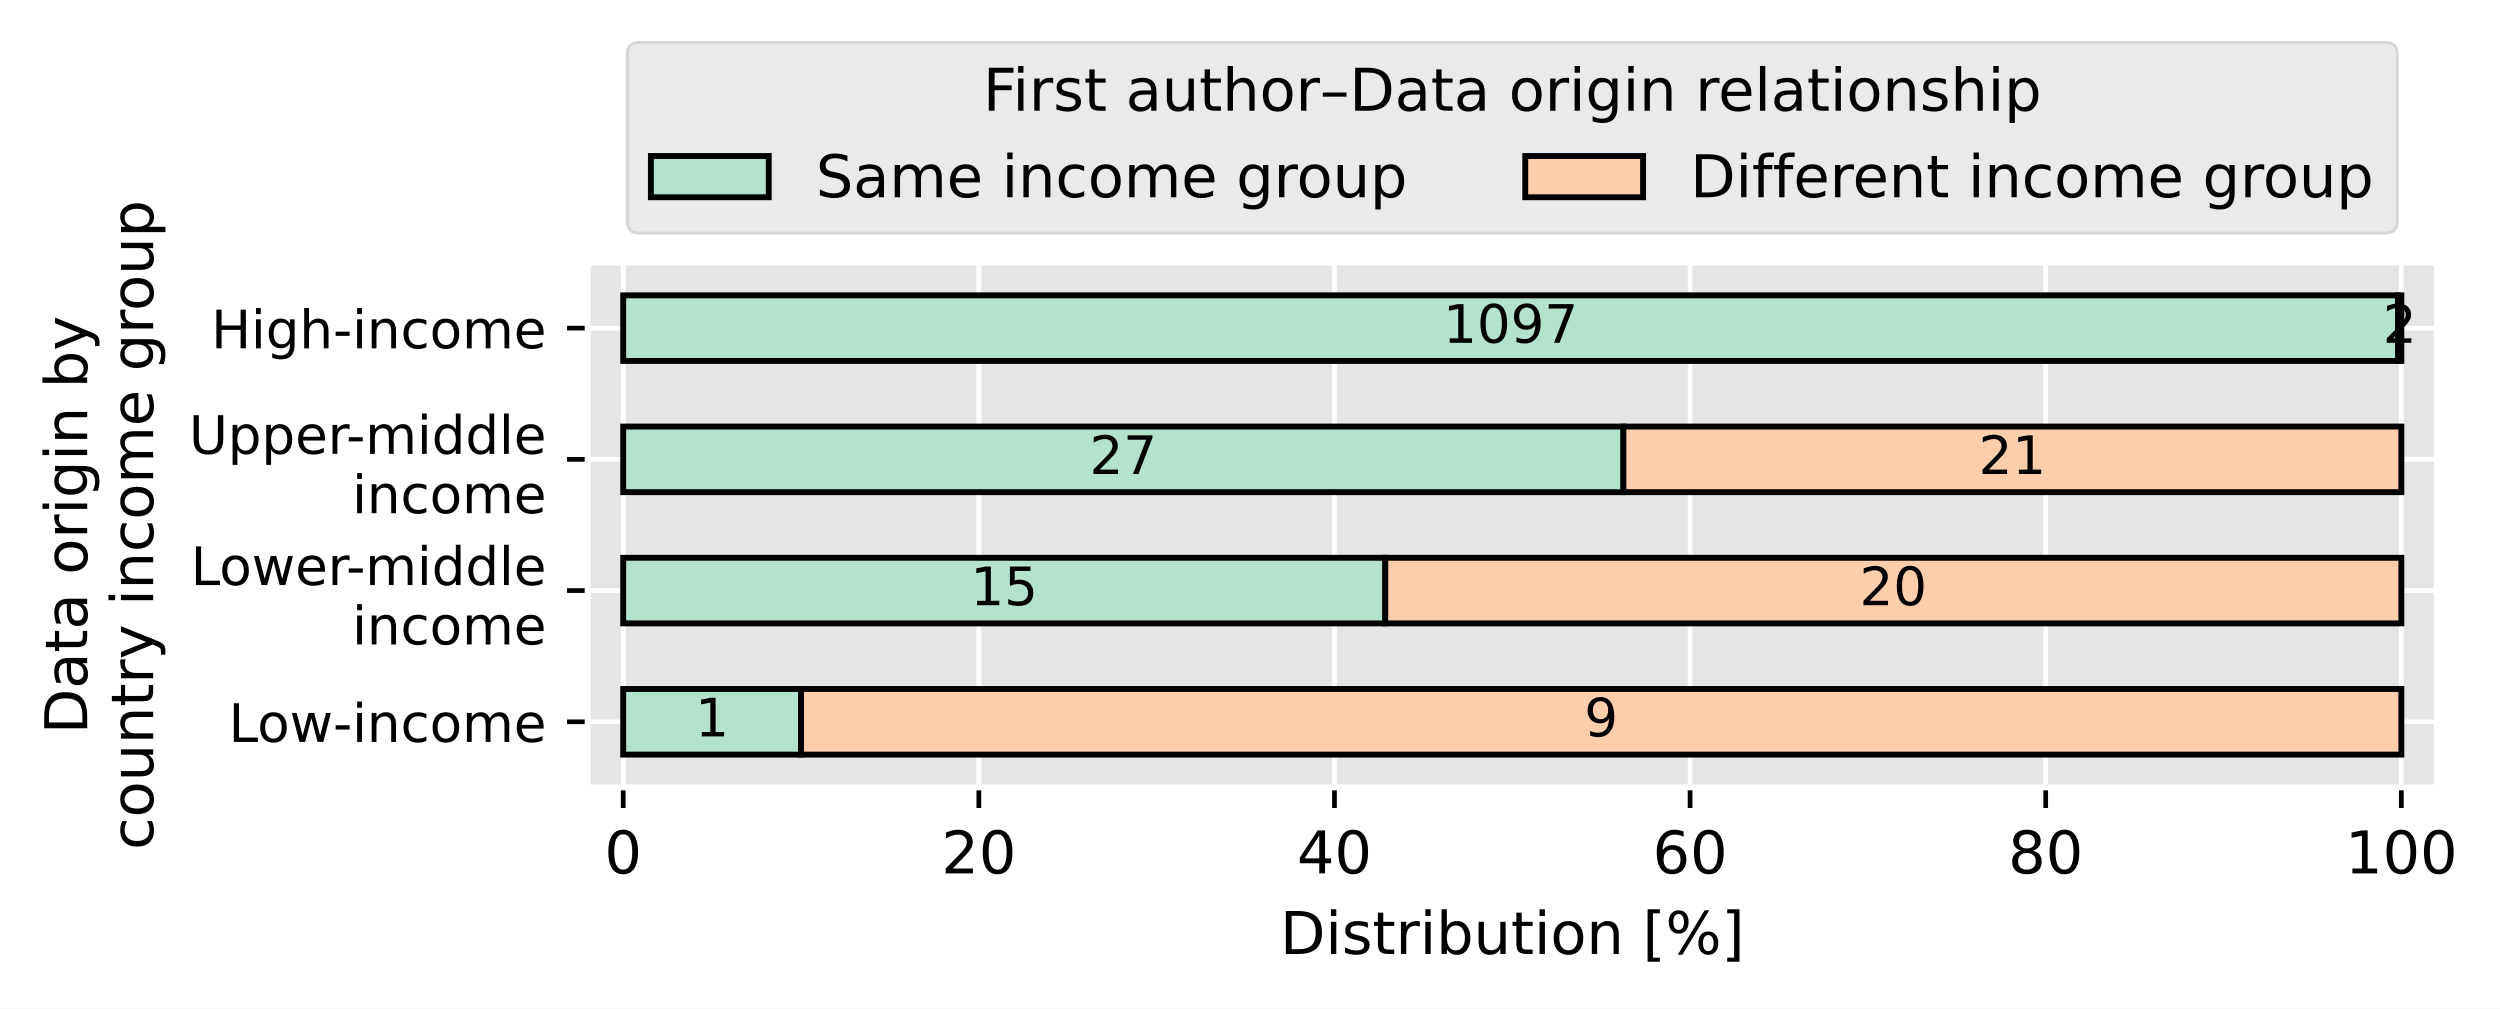
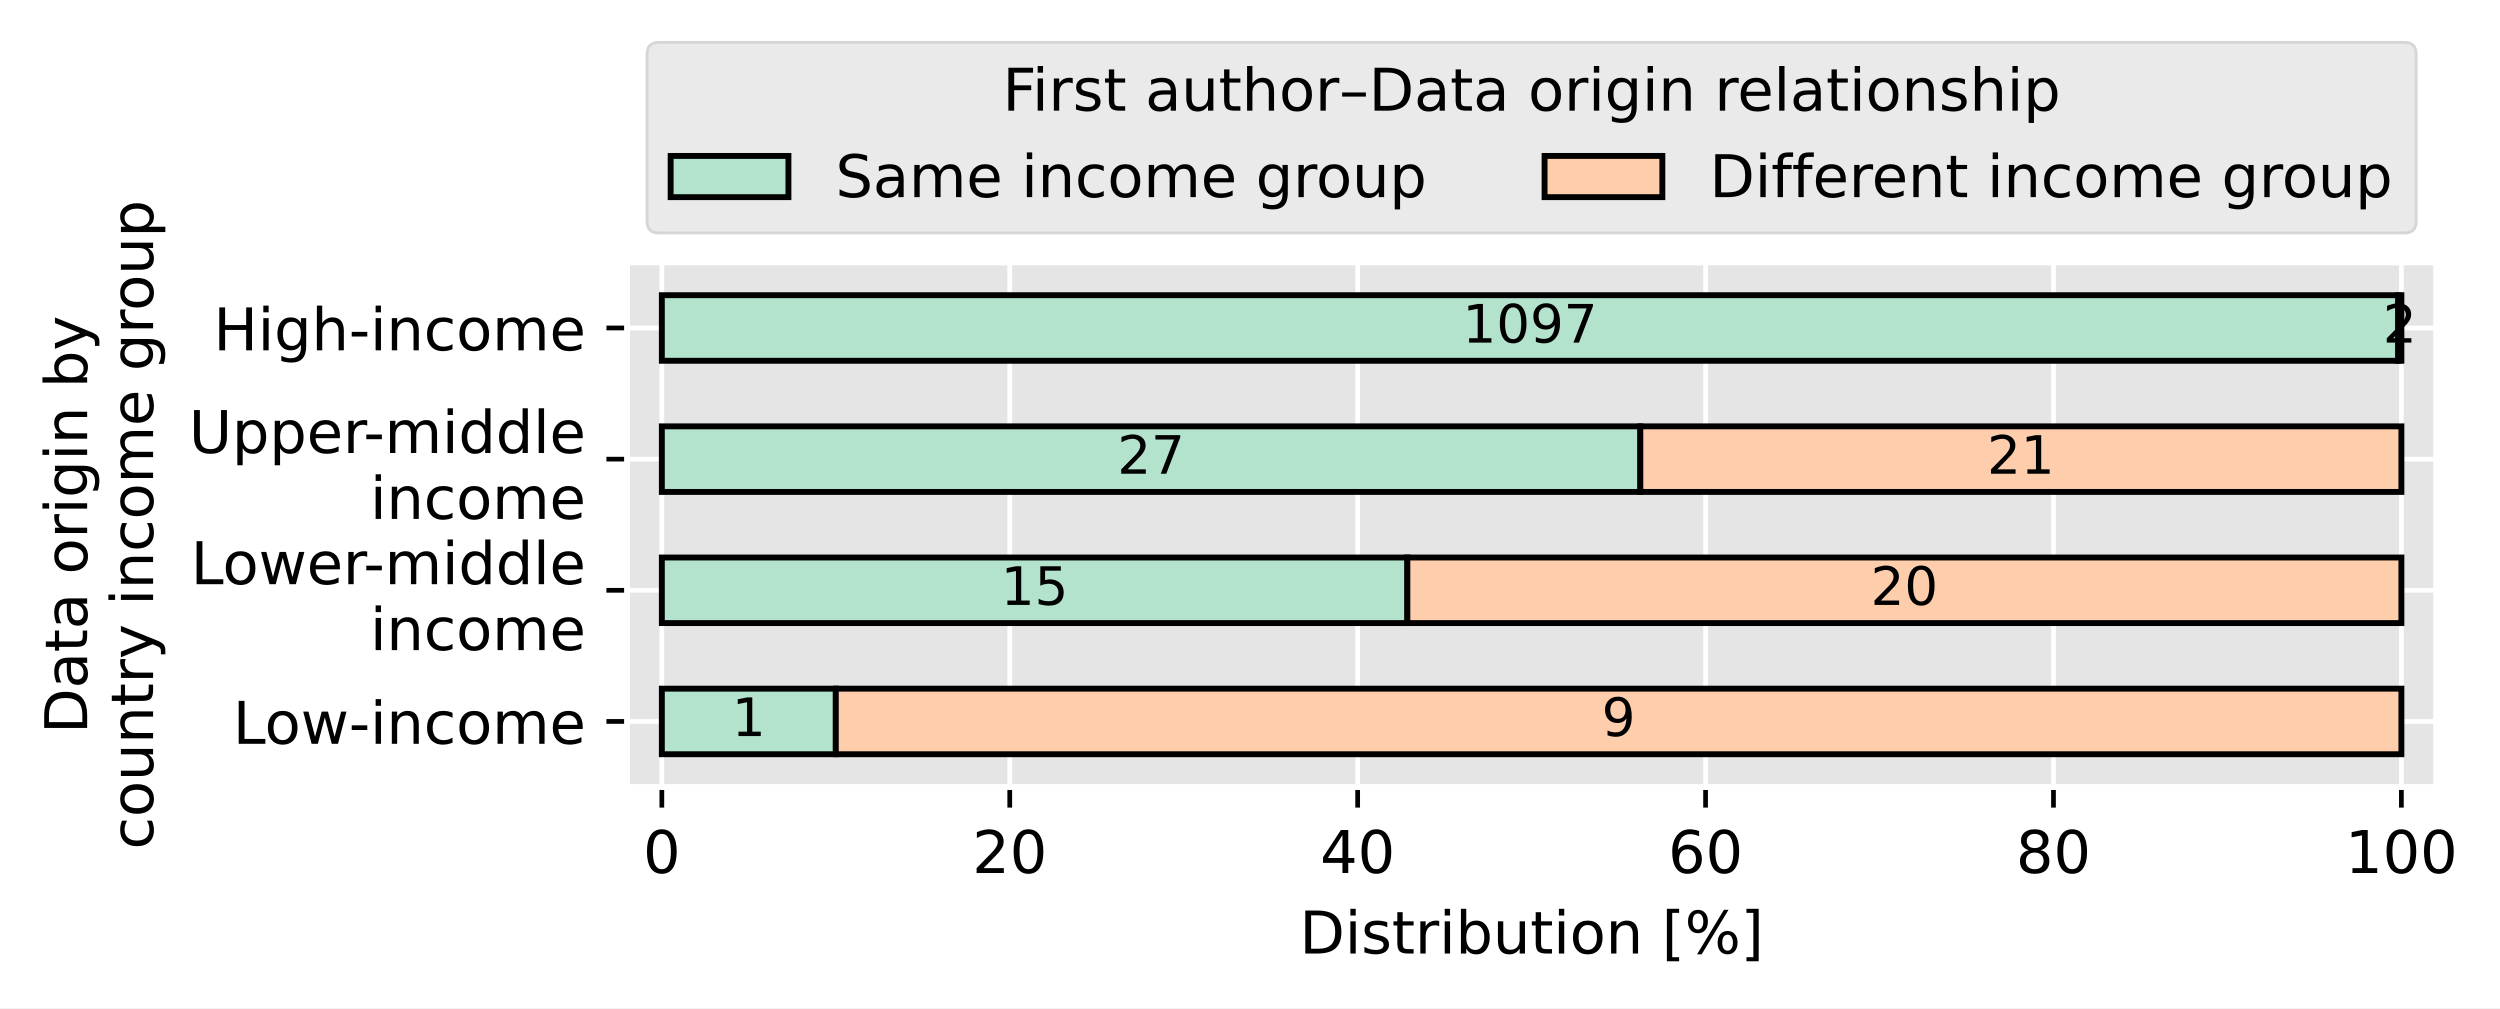
- <svg xmlns="http://www.w3.org/2000/svg" xmlns:xlink="http://www.w3.org/1999/xlink" width="424.291pt" height="171.192pt" viewBox="0 0 424.291 171.192" version="1.1">
+ <svg xmlns="http://www.w3.org/2000/svg" xmlns:xlink="http://www.w3.org/1999/xlink" width="424.499pt" height="171.192pt" viewBox="0 0 424.499 171.192" version="1.1">
  <defs>
    <style type="text/css">*{stroke-linejoin: round; stroke-linecap: butt}</style>
  </defs>
  <g id="figure_1">
    <g id="patch_1">
-       <path d="M 0 171.192  L 424.291 171.192  L 424.291 0  L 0 0  z " style="fill: #ffffff" />
+       <path d="M 0 171.192  L 424.499 171.192  L 424.499 0  L 0 0  z " style="fill: #ffffff" />
    </g>
    <g id="axes_1">
      <g id="patch_2">
-         <path d="M 99.733 133.636  L 413.583 133.636  L 413.583 44.556  L 99.733 44.556  z " style="fill: #e5e5e5" />
+         <path d="M 106.473 133.636  L 413.662 133.636  L 413.662 44.556  L 106.473 44.556  z " style="fill: #e5e5e5" />
      </g>
      <g id="matplotlib.axis_1">
        <g id="xtick_1">
          <g id="line2d_1">
-             <path d="M 105.769 133.636  L 105.769 44.556  " clip-path="url(#p88c78fd3e3)" style="fill: none; stroke: #ffffff; stroke-width: 0.8; stroke-linecap: square" />
+             <path d="M 112.38 133.636  L 112.38 44.556  " clip-path="url(#p35f49227a1)" style="fill: none; stroke: #ffffff; stroke-width: 0.8; stroke-linecap: square" />
          </g>
          <g id="line2d_2">
            <defs>
-               <path id="m3abc0bc67a" d="M 0 0  L 0 3.5  " style="stroke: #000000; stroke-width: 0.8" />
+               <path id="m8d50fff204" d="M 0 0  L 0 3.5  " style="stroke: #000000; stroke-width: 0.8" />
            </defs>
            <g>
-               <use xlink:href="#m3abc0bc67a" x="105.769" y="133.636" style="stroke: #000000; stroke-width: 0.8" />
+               <use xlink:href="#m8d50fff204" x="112.38" y="133.636" style="stroke: #000000; stroke-width: 0.8" />
            </g>
          </g>
          <g id="text_1">
-             <text style="font: 10px 'DejaVu Sans', 'Bitstream Vera Sans', 'Computer Modern Sans Serif', 'Lucida Grande', 'Verdana', 'Geneva', 'Lucid', 'Arial', 'Helvetica', 'Avant Garde', sans-serif; text-anchor: middle" x="105.769" y="148.235" transform="rotate(-0 105.7687 148.2347)">0</text>
+             <text style="font: 10px 'DejaVu Sans', 'Bitstream Vera Sans', 'Computer Modern Sans Serif', 'Lucida Grande', 'Verdana', 'Geneva', 'Lucid', 'Arial', 'Helvetica', 'Avant Garde', sans-serif; text-anchor: middle" x="112.38" y="148.235" transform="rotate(-0 112.3803 148.2347)">0</text>
          </g>
        </g>
        <g id="xtick_2">
          <g id="line2d_3">
-             <path d="M 166.124 133.636  L 166.124 44.556  " clip-path="url(#p88c78fd3e3)" style="fill: none; stroke: #ffffff; stroke-width: 0.8; stroke-linecap: square" />
+             <path d="M 171.455 133.636  L 171.455 44.556  " clip-path="url(#p35f49227a1)" style="fill: none; stroke: #ffffff; stroke-width: 0.8; stroke-linecap: square" />
          </g>
          <g id="line2d_4">
            <g>
-               <use xlink:href="#m3abc0bc67a" x="166.124" y="133.636" style="stroke: #000000; stroke-width: 0.8" />
+               <use xlink:href="#m8d50fff204" x="171.455" y="133.636" style="stroke: #000000; stroke-width: 0.8" />
            </g>
          </g>
          <g id="text_2">
-             <text style="font: 10px 'DejaVu Sans', 'Bitstream Vera Sans', 'Computer Modern Sans Serif', 'Lucida Grande', 'Verdana', 'Geneva', 'Lucid', 'Arial', 'Helvetica', 'Avant Garde', sans-serif; text-anchor: middle" x="166.124" y="148.235" transform="rotate(-0 166.1244 148.2347)">20</text>
+             <text style="font: 10px 'DejaVu Sans', 'Bitstream Vera Sans', 'Computer Modern Sans Serif', 'Lucida Grande', 'Verdana', 'Geneva', 'Lucid', 'Arial', 'Helvetica', 'Avant Garde', sans-serif; text-anchor: middle" x="171.455" y="148.235" transform="rotate(-0 171.4552 148.2347)">20</text>
          </g>
        </g>
        <g id="xtick_3">
          <g id="line2d_5">
-             <path d="M 226.48 133.636  L 226.48 44.556  " clip-path="url(#p88c78fd3e3)" style="fill: none; stroke: #ffffff; stroke-width: 0.8; stroke-linecap: square" />
+             <path d="M 230.53 133.636  L 230.53 44.556  " clip-path="url(#p35f49227a1)" style="fill: none; stroke: #ffffff; stroke-width: 0.8; stroke-linecap: square" />
          </g>
          <g id="line2d_6">
            <g>
-               <use xlink:href="#m3abc0bc67a" x="226.48" y="133.636" style="stroke: #000000; stroke-width: 0.8" />
+               <use xlink:href="#m8d50fff204" x="230.53" y="133.636" style="stroke: #000000; stroke-width: 0.8" />
            </g>
          </g>
          <g id="text_3">
-             <text style="font: 10px 'DejaVu Sans', 'Bitstream Vera Sans', 'Computer Modern Sans Serif', 'Lucida Grande', 'Verdana', 'Geneva', 'Lucid', 'Arial', 'Helvetica', 'Avant Garde', sans-serif; text-anchor: middle" x="226.48" y="148.235" transform="rotate(-0 226.48 148.2347)">40</text>
+             <text style="font: 10px 'DejaVu Sans', 'Bitstream Vera Sans', 'Computer Modern Sans Serif', 'Lucida Grande', 'Verdana', 'Geneva', 'Lucid', 'Arial', 'Helvetica', 'Avant Garde', sans-serif; text-anchor: middle" x="230.53" y="148.235" transform="rotate(-0 230.5301 148.2347)">40</text>
          </g>
        </g>
        <g id="xtick_4">
          <g id="line2d_7">
-             <path d="M 286.836 133.636  L 286.836 44.556  " clip-path="url(#p88c78fd3e3)" style="fill: none; stroke: #ffffff; stroke-width: 0.8; stroke-linecap: square" />
+             <path d="M 289.605 133.636  L 289.605 44.556  " clip-path="url(#p35f49227a1)" style="fill: none; stroke: #ffffff; stroke-width: 0.8; stroke-linecap: square" />
          </g>
          <g id="line2d_8">
            <g>
-               <use xlink:href="#m3abc0bc67a" x="286.836" y="133.636" style="stroke: #000000; stroke-width: 0.8" />
+               <use xlink:href="#m8d50fff204" x="289.605" y="133.636" style="stroke: #000000; stroke-width: 0.8" />
            </g>
          </g>
          <g id="text_4">
-             <text style="font: 10px 'DejaVu Sans', 'Bitstream Vera Sans', 'Computer Modern Sans Serif', 'Lucida Grande', 'Verdana', 'Geneva', 'Lucid', 'Arial', 'Helvetica', 'Avant Garde', sans-serif; text-anchor: middle" x="286.836" y="148.235" transform="rotate(-0 286.8357 148.2347)">60</text>
+             <text style="font: 10px 'DejaVu Sans', 'Bitstream Vera Sans', 'Computer Modern Sans Serif', 'Lucida Grande', 'Verdana', 'Geneva', 'Lucid', 'Arial', 'Helvetica', 'Avant Garde', sans-serif; text-anchor: middle" x="289.605" y="148.235" transform="rotate(-0 289.605 148.2347)">60</text>
          </g>
        </g>
        <g id="xtick_5">
          <g id="line2d_9">
-             <path d="M 347.191 133.636  L 347.191 44.556  " clip-path="url(#p88c78fd3e3)" style="fill: none; stroke: #ffffff; stroke-width: 0.8; stroke-linecap: square" />
+             <path d="M 348.68 133.636  L 348.68 44.556  " clip-path="url(#p35f49227a1)" style="fill: none; stroke: #ffffff; stroke-width: 0.8; stroke-linecap: square" />
          </g>
          <g id="line2d_10">
            <g>
-               <use xlink:href="#m3abc0bc67a" x="347.191" y="133.636" style="stroke: #000000; stroke-width: 0.8" />
+               <use xlink:href="#m8d50fff204" x="348.68" y="133.636" style="stroke: #000000; stroke-width: 0.8" />
            </g>
          </g>
          <g id="text_5">
-             <text style="font: 10px 'DejaVu Sans', 'Bitstream Vera Sans', 'Computer Modern Sans Serif', 'Lucida Grande', 'Verdana', 'Geneva', 'Lucid', 'Arial', 'Helvetica', 'Avant Garde', sans-serif; text-anchor: middle" x="347.191" y="148.235" transform="rotate(-0 347.1914 148.2347)">80</text>
+             <text style="font: 10px 'DejaVu Sans', 'Bitstream Vera Sans', 'Computer Modern Sans Serif', 'Lucida Grande', 'Verdana', 'Geneva', 'Lucid', 'Arial', 'Helvetica', 'Avant Garde', sans-serif; text-anchor: middle" x="348.68" y="148.235" transform="rotate(-0 348.6799 148.2347)">80</text>
          </g>
        </g>
        <g id="xtick_6">
          <g id="line2d_11">
-             <path d="M 407.547 133.636  L 407.547 44.556  " clip-path="url(#p88c78fd3e3)" style="fill: none; stroke: #ffffff; stroke-width: 0.8; stroke-linecap: square" />
+             <path d="M 407.755 133.636  L 407.755 44.556  " clip-path="url(#p35f49227a1)" style="fill: none; stroke: #ffffff; stroke-width: 0.8; stroke-linecap: square" />
          </g>
          <g id="line2d_12">
            <g>
-               <use xlink:href="#m3abc0bc67a" x="407.547" y="133.636" style="stroke: #000000; stroke-width: 0.8" />
+               <use xlink:href="#m8d50fff204" x="407.755" y="133.636" style="stroke: #000000; stroke-width: 0.8" />
            </g>
          </g>
          <g id="text_6">
-             <text style="font: 10px 'DejaVu Sans', 'Bitstream Vera Sans', 'Computer Modern Sans Serif', 'Lucida Grande', 'Verdana', 'Geneva', 'Lucid', 'Arial', 'Helvetica', 'Avant Garde', sans-serif; text-anchor: middle" x="407.547" y="148.235" transform="rotate(-0 407.547 148.2347)">100</text>
+             <text style="font: 10px 'DejaVu Sans', 'Bitstream Vera Sans', 'Computer Modern Sans Serif', 'Lucida Grande', 'Verdana', 'Geneva', 'Lucid', 'Arial', 'Helvetica', 'Avant Garde', sans-serif; text-anchor: middle" x="407.755" y="148.235" transform="rotate(-0 407.7548 148.2347)">100</text>
          </g>
        </g>
        <g id="text_7">
-           <text style="font: 10px 'DejaVu Sans', 'Bitstream Vera Sans', 'Computer Modern Sans Serif', 'Lucida Grande', 'Verdana', 'Geneva', 'Lucid', 'Arial', 'Helvetica', 'Avant Garde', sans-serif; text-anchor: middle" x="256.658" y="161.913" transform="rotate(-0 256.6579 161.9128)">Distribution [%]</text>
+           <text style="font: 10px 'DejaVu Sans', 'Bitstream Vera Sans', 'Computer Modern Sans Serif', 'Lucida Grande', 'Verdana', 'Geneva', 'Lucid', 'Arial', 'Helvetica', 'Avant Garde', sans-serif; text-anchor: middle" x="260.068" y="161.913" transform="rotate(-0 260.0675 161.9128)">Distribution [%]</text>
        </g>
      </g>
      <g id="matplotlib.axis_2">
        <g id="ytick_1">
          <g id="line2d_13">
-             <path d="M 99.733 122.501  L 413.583 122.501  " clip-path="url(#p88c78fd3e3)" style="fill: none; stroke: #ffffff; stroke-width: 0.8; stroke-linecap: square" />
+             <path d="M 106.473 122.501  L 413.662 122.501  " clip-path="url(#p35f49227a1)" style="fill: none; stroke: #ffffff; stroke-width: 0.8; stroke-linecap: square" />
          </g>
          <g id="line2d_14">
            <defs>
-               <path id="m5721ffaaed" d="M 0 0  L -3.5 0  " style="stroke: #000000; stroke-width: 0.8" />
+               <path id="m5888d2b414" d="M 0 0  L -3.5 0  " style="stroke: #000000; stroke-width: 0.8" />
            </defs>
            <g>
-               <use xlink:href="#m5721ffaaed" x="99.733" y="122.501" style="stroke: #000000; stroke-width: 0.8" />
+               <use xlink:href="#m5888d2b414" x="106.473" y="122.501" style="stroke: #000000; stroke-width: 0.8" />
            </g>
          </g>
          <g id="text_8">
-             <text style="font: 9px 'DejaVu Sans', 'Bitstream Vera Sans', 'Computer Modern Sans Serif', 'Lucida Grande', 'Verdana', 'Geneva', 'Lucid', 'Arial', 'Helvetica', 'Avant Garde', sans-serif; text-anchor: end" x="92.733" y="125.921" transform="rotate(-0 92.73313 125.9205)">Low-income</text>
+             <text style="font: 10px 'DejaVu Sans', 'Bitstream Vera Sans', 'Computer Modern Sans Serif', 'Lucida Grande', 'Verdana', 'Geneva', 'Lucid', 'Arial', 'Helvetica', 'Avant Garde', sans-serif; text-anchor: end" x="99.473" y="126.3" transform="rotate(-0 99.47281 126.3005)">Low-income</text>
          </g>
        </g>
        <g id="ytick_2">
          <g id="line2d_15">
-             <path d="M 99.733 100.231  L 413.583 100.231  " clip-path="url(#p88c78fd3e3)" style="fill: none; stroke: #ffffff; stroke-width: 0.8; stroke-linecap: square" />
+             <path d="M 106.473 100.231  L 413.662 100.231  " clip-path="url(#p35f49227a1)" style="fill: none; stroke: #ffffff; stroke-width: 0.8; stroke-linecap: square" />
          </g>
          <g id="line2d_16">
            <g>
-               <use xlink:href="#m5721ffaaed" x="99.733" y="100.231" style="stroke: #000000; stroke-width: 0.8" />
+               <use xlink:href="#m5888d2b414" x="106.473" y="100.231" style="stroke: #000000; stroke-width: 0.8" />
            </g>
          </g>
          <g id="text_9">
-             <text style="font: 9px 'DejaVu Sans', 'Bitstream Vera Sans', 'Computer Modern Sans Serif', 'Lucida Grande', 'Verdana', 'Geneva', 'Lucid', 'Arial', 'Helvetica', 'Avant Garde', sans-serif" transform="translate(32.36563 99.29539)">Lower-middle</text>
-             <text style="font: 9px 'DejaVu Sans', 'Bitstream Vera Sans', 'Computer Modern Sans Serif', 'Lucida Grande', 'Verdana', 'Geneva', 'Lucid', 'Arial', 'Helvetica', 'Avant Garde', sans-serif" transform="translate(59.76922 109.3734)">income</text>
+             <text style="font: 10px 'DejaVu Sans', 'Bitstream Vera Sans', 'Computer Modern Sans Serif', 'Lucida Grande', 'Verdana', 'Geneva', 'Lucid', 'Arial', 'Helvetica', 'Avant Garde', sans-serif" transform="translate(32.39781 99.19141)">Lower-middle</text>
+             <text style="font: 10px 'DejaVu Sans', 'Bitstream Vera Sans', 'Computer Modern Sans Serif', 'Lucida Grande', 'Verdana', 'Geneva', 'Lucid', 'Arial', 'Helvetica', 'Avant Garde', sans-serif" transform="translate(62.84625 110.3892)">income</text>
          </g>
        </g>
        <g id="ytick_3">
          <g id="line2d_17">
-             <path d="M 99.733 77.961  L 413.583 77.961  " clip-path="url(#p88c78fd3e3)" style="fill: none; stroke: #ffffff; stroke-width: 0.8; stroke-linecap: square" />
+             <path d="M 106.473 77.961  L 413.662 77.961  " clip-path="url(#p35f49227a1)" style="fill: none; stroke: #ffffff; stroke-width: 0.8; stroke-linecap: square" />
          </g>
          <g id="line2d_18">
            <g>
-               <use xlink:href="#m5721ffaaed" x="99.733" y="77.961" style="stroke: #000000; stroke-width: 0.8" />
+               <use xlink:href="#m5888d2b414" x="106.473" y="77.961" style="stroke: #000000; stroke-width: 0.8" />
            </g>
          </g>
          <g id="text_10">
-             <text style="font: 9px 'DejaVu Sans', 'Bitstream Vera Sans', 'Computer Modern Sans Serif', 'Lucida Grande', 'Verdana', 'Geneva', 'Lucid', 'Arial', 'Helvetica', 'Avant Garde', sans-serif" transform="translate(32.07594 77.02539)">Upper-middle</text>
-             <text style="font: 9px 'DejaVu Sans', 'Bitstream Vera Sans', 'Computer Modern Sans Serif', 'Lucida Grande', 'Verdana', 'Geneva', 'Lucid', 'Arial', 'Helvetica', 'Avant Garde', sans-serif" transform="translate(59.76922 87.10342)">income</text>
+             <text style="font: 10px 'DejaVu Sans', 'Bitstream Vera Sans', 'Computer Modern Sans Serif', 'Lucida Grande', 'Verdana', 'Geneva', 'Lucid', 'Arial', 'Helvetica', 'Avant Garde', sans-serif" transform="translate(32.07594 76.92141)">Upper-middle</text>
+             <text style="font: 10px 'DejaVu Sans', 'Bitstream Vera Sans', 'Computer Modern Sans Serif', 'Lucida Grande', 'Verdana', 'Geneva', 'Lucid', 'Arial', 'Helvetica', 'Avant Garde', sans-serif" transform="translate(62.84625 88.11922)">income</text>
          </g>
        </g>
        <g id="ytick_4">
          <g id="line2d_19">
-             <path d="M 99.733 55.691  L 413.583 55.691  " clip-path="url(#p88c78fd3e3)" style="fill: none; stroke: #ffffff; stroke-width: 0.8; stroke-linecap: square" />
+             <path d="M 106.473 55.691  L 413.662 55.691  " clip-path="url(#p35f49227a1)" style="fill: none; stroke: #ffffff; stroke-width: 0.8; stroke-linecap: square" />
          </g>
          <g id="line2d_20">
            <g>
-               <use xlink:href="#m5721ffaaed" x="99.733" y="55.691" style="stroke: #000000; stroke-width: 0.8" />
+               <use xlink:href="#m5888d2b414" x="106.473" y="55.691" style="stroke: #000000; stroke-width: 0.8" />
            </g>
          </g>
          <g id="text_11">
-             <text style="font: 9px 'DejaVu Sans', 'Bitstream Vera Sans', 'Computer Modern Sans Serif', 'Lucida Grande', 'Verdana', 'Geneva', 'Lucid', 'Arial', 'Helvetica', 'Avant Garde', sans-serif; text-anchor: end" x="92.733" y="59.111" transform="rotate(-0 92.73313 59.11055)">High-income</text>
+             <text style="font: 10px 'DejaVu Sans', 'Bitstream Vera Sans', 'Computer Modern Sans Serif', 'Lucida Grande', 'Verdana', 'Geneva', 'Lucid', 'Arial', 'Helvetica', 'Avant Garde', sans-serif; text-anchor: end" x="99.473" y="59.49" transform="rotate(-0 99.47281 59.49047)">High-income</text>
          </g>
        </g>
        <g id="text_12">
          <text style="font: 10px 'DejaVu Sans', 'Bitstream Vera Sans', 'Computer Modern Sans Serif', 'Lucida Grande', 'Verdana', 'Geneva', 'Lucid', 'Arial', 'Helvetica', 'Avant Garde', sans-serif" transform="translate(14.79844 124.5822) rotate(-90)">Data origin by</text>
          <text style="font: 10px 'DejaVu Sans', 'Bitstream Vera Sans', 'Computer Modern Sans Serif', 'Lucida Grande', 'Verdana', 'Geneva', 'Lucid', 'Arial', 'Helvetica', 'Avant Garde', sans-serif" transform="translate(25.99625 144.2283) rotate(-90)">country income group</text>
        </g>
      </g>
      <g id="patch_3">
-         <path d="M 105.769 128.069  L 135.947 128.069  L 135.947 116.934  L 105.769 116.934  z " clip-path="url(#p88c78fd3e3)" style="fill: #b3e2cd; stroke: #000000; stroke-linejoin: miter" />
+         <path d="M 112.38 128.069  L 141.918 128.069  L 141.918 116.934  L 112.38 116.934  z " clip-path="url(#p35f49227a1)" style="fill: #b3e2cd; stroke: #000000; stroke-linejoin: miter" />
      </g>
      <g id="patch_4">
-         <path d="M 105.769 105.799  L 235.102 105.799  L 235.102 94.664  L 105.769 94.664  z " clip-path="url(#p88c78fd3e3)" style="fill: #b3e2cd; stroke: #000000; stroke-linejoin: miter" />
+         <path d="M 112.38 105.799  L 238.969 105.799  L 238.969 94.664  L 112.38 94.664  z " clip-path="url(#p35f49227a1)" style="fill: #b3e2cd; stroke: #000000; stroke-linejoin: miter" />
      </g>
      <g id="patch_5">
-         <path d="M 105.769 83.529  L 275.519 83.529  L 275.519 72.394  L 105.769 72.394  z " clip-path="url(#p88c78fd3e3)" style="fill: #b3e2cd; stroke: #000000; stroke-linejoin: miter" />
+         <path d="M 112.38 83.529  L 278.528 83.529  L 278.528 72.394  L 112.38 72.394  z " clip-path="url(#p35f49227a1)" style="fill: #b3e2cd; stroke: #000000; stroke-linejoin: miter" />
      </g>
      <g id="patch_6">
-         <path d="M 105.769 61.259  L 406.998 61.259  L 406.998 50.124  L 105.769 50.124  z " clip-path="url(#p88c78fd3e3)" style="fill: #b3e2cd; stroke: #000000; stroke-linejoin: miter" />
+         <path d="M 112.38 61.259  L 407.217 61.259  L 407.217 50.124  L 112.38 50.124  z " clip-path="url(#p35f49227a1)" style="fill: #b3e2cd; stroke: #000000; stroke-linejoin: miter" />
      </g>
      <g id="patch_7">
-         <path d="M 135.947 128.069  L 407.547 128.069  L 407.547 116.934  L 135.947 116.934  z " clip-path="url(#p88c78fd3e3)" style="fill: #fdcdac; stroke: #000000; stroke-linejoin: miter" />
+         <path d="M 141.918 128.069  L 407.755 128.069  L 407.755 116.934  L 141.918 116.934  z " clip-path="url(#p35f49227a1)" style="fill: #fdcdac; stroke: #000000; stroke-linejoin: miter" />
      </g>
      <g id="patch_8">
-         <path d="M 235.102 105.799  L 407.547 105.799  L 407.547 94.664  L 235.102 94.664  z " clip-path="url(#p88c78fd3e3)" style="fill: #fdcdac; stroke: #000000; stroke-linejoin: miter" />
+         <path d="M 238.969 105.799  L 407.755 105.799  L 407.755 94.664  L 238.969 94.664  z " clip-path="url(#p35f49227a1)" style="fill: #fdcdac; stroke: #000000; stroke-linejoin: miter" />
      </g>
      <g id="patch_9">
-         <path d="M 275.519 83.529  L 407.547 83.529  L 407.547 72.394  L 275.519 72.394  z " clip-path="url(#p88c78fd3e3)" style="fill: #fdcdac; stroke: #000000; stroke-linejoin: miter" />
+         <path d="M 278.528 83.529  L 407.755 83.529  L 407.755 72.394  L 278.528 72.394  z " clip-path="url(#p35f49227a1)" style="fill: #fdcdac; stroke: #000000; stroke-linejoin: miter" />
      </g>
      <g id="patch_10">
-         <path d="M 406.998 61.259  L 407.547 61.259  L 407.547 50.124  L 406.998 50.124  z " clip-path="url(#p88c78fd3e3)" style="fill: #fdcdac; stroke: #000000; stroke-linejoin: miter" />
+         <path d="M 407.217 61.259  L 407.755 61.259  L 407.755 50.124  L 407.217 50.124  z " clip-path="url(#p35f49227a1)" style="fill: #fdcdac; stroke: #000000; stroke-linejoin: miter" />
      </g>
      <g id="patch_11">
-         <path d="M 99.733 133.636  L 99.733 44.556  " style="fill: none; stroke: #ffffff; stroke-linejoin: miter; stroke-linecap: square" />
+         <path d="M 106.473 133.636  L 106.473 44.556  " style="fill: none; stroke: #ffffff; stroke-linejoin: miter; stroke-linecap: square" />
      </g>
      <g id="patch_12">
-         <path d="M 413.583 133.636  L 413.583 44.556  " style="fill: none; stroke: #ffffff; stroke-linejoin: miter; stroke-linecap: square" />
+         <path d="M 413.662 133.636  L 413.662 44.556  " style="fill: none; stroke: #ffffff; stroke-linejoin: miter; stroke-linecap: square" />
      </g>
      <g id="patch_13">
-         <path d="M 99.733 133.636  L 413.583 133.636  " style="fill: none; stroke: #ffffff; stroke-linejoin: miter; stroke-linecap: square" />
+         <path d="M 106.473 133.636  L 413.662 133.636  " style="fill: none; stroke: #ffffff; stroke-linejoin: miter; stroke-linecap: square" />
      </g>
      <g id="patch_14">
-         <path d="M 99.733 44.556  L 413.583 44.556  " style="fill: none; stroke: #ffffff; stroke-linejoin: miter; stroke-linecap: square" />
+         <path d="M 106.473 44.556  L 413.662 44.556  " style="fill: none; stroke: #ffffff; stroke-linejoin: miter; stroke-linecap: square" />
      </g>
      <g id="text_13">
-         <text style="font: 9px 'DejaVu Sans', 'Bitstream Vera Sans', 'Computer Modern Sans Serif', 'Lucida Grande', 'Verdana', 'Geneva', 'Lucid', 'Arial', 'Helvetica', 'Avant Garde', sans-serif; text-anchor: middle" x="120.858" y="124.985" transform="rotate(-0 120.8576 124.9847)">1</text>
+         <text style="font: 9px 'DejaVu Sans', 'Bitstream Vera Sans', 'Computer Modern Sans Serif', 'Lucida Grande', 'Verdana', 'Geneva', 'Lucid', 'Arial', 'Helvetica', 'Avant Garde', sans-serif; text-anchor: middle" x="127.149" y="124.985" transform="rotate(-0 127.149 124.9847)">1</text>
      </g>
      <g id="text_14">
-         <text style="font: 9px 'DejaVu Sans', 'Bitstream Vera Sans', 'Computer Modern Sans Serif', 'Lucida Grande', 'Verdana', 'Geneva', 'Lucid', 'Arial', 'Helvetica', 'Avant Garde', sans-serif; text-anchor: middle" x="271.747" y="124.985" transform="rotate(-0 271.7468 124.9847)">9</text>
+         <text style="font: 9px 'DejaVu Sans', 'Bitstream Vera Sans', 'Computer Modern Sans Serif', 'Lucida Grande', 'Verdana', 'Geneva', 'Lucid', 'Arial', 'Helvetica', 'Avant Garde', sans-serif; text-anchor: middle" x="274.836" y="124.985" transform="rotate(-0 274.8363 124.9847)">9</text>
      </g>
      <g id="text_15">
-         <text style="font: 9px 'DejaVu Sans', 'Bitstream Vera Sans', 'Computer Modern Sans Serif', 'Lucida Grande', 'Verdana', 'Geneva', 'Lucid', 'Arial', 'Helvetica', 'Avant Garde', sans-serif; text-anchor: middle" x="170.435" y="102.715" transform="rotate(-0 170.4355 102.7147)">15</text>
+         <text style="font: 9px 'DejaVu Sans', 'Bitstream Vera Sans', 'Computer Modern Sans Serif', 'Lucida Grande', 'Verdana', 'Geneva', 'Lucid', 'Arial', 'Helvetica', 'Avant Garde', sans-serif; text-anchor: middle" x="175.675" y="102.715" transform="rotate(-0 175.6748 102.7147)">15</text>
      </g>
      <g id="text_16">
-         <text style="font: 9px 'DejaVu Sans', 'Bitstream Vera Sans', 'Computer Modern Sans Serif', 'Lucida Grande', 'Verdana', 'Geneva', 'Lucid', 'Arial', 'Helvetica', 'Avant Garde', sans-serif; text-anchor: middle" x="321.325" y="102.715" transform="rotate(-0 321.3246 102.7147)">20</text>
+         <text style="font: 9px 'DejaVu Sans', 'Bitstream Vera Sans', 'Computer Modern Sans Serif', 'Lucida Grande', 'Verdana', 'Geneva', 'Lucid', 'Arial', 'Helvetica', 'Avant Garde', sans-serif; text-anchor: middle" x="323.362" y="102.715" transform="rotate(-0 323.3621 102.7147)">20</text>
      </g>
      <g id="text_17">
-         <text style="font: 9px 'DejaVu Sans', 'Bitstream Vera Sans', 'Computer Modern Sans Serif', 'Lucida Grande', 'Verdana', 'Geneva', 'Lucid', 'Arial', 'Helvetica', 'Avant Garde', sans-serif; text-anchor: middle" x="190.644" y="80.445" transform="rotate(-0 190.6438 80.44469)">27</text>
+         <text style="font: 9px 'DejaVu Sans', 'Bitstream Vera Sans', 'Computer Modern Sans Serif', 'Lucida Grande', 'Verdana', 'Geneva', 'Lucid', 'Arial', 'Helvetica', 'Avant Garde', sans-serif; text-anchor: middle" x="195.454" y="80.445" transform="rotate(-0 195.4544 80.44469)">27</text>
      </g>
      <g id="text_18">
-         <text style="font: 9px 'DejaVu Sans', 'Bitstream Vera Sans', 'Computer Modern Sans Serif', 'Lucida Grande', 'Verdana', 'Geneva', 'Lucid', 'Arial', 'Helvetica', 'Avant Garde', sans-serif; text-anchor: middle" x="341.533" y="80.445" transform="rotate(-0 341.533 80.44469)">21</text>
+         <text style="font: 9px 'DejaVu Sans', 'Bitstream Vera Sans', 'Computer Modern Sans Serif', 'Lucida Grande', 'Verdana', 'Geneva', 'Lucid', 'Arial', 'Helvetica', 'Avant Garde', sans-serif; text-anchor: middle" x="343.142" y="80.445" transform="rotate(-0 343.1416 80.44469)">21</text>
      </g>
      <g id="text_19">
-         <text style="font: 9px 'DejaVu Sans', 'Bitstream Vera Sans', 'Computer Modern Sans Serif', 'Lucida Grande', 'Verdana', 'Geneva', 'Lucid', 'Arial', 'Helvetica', 'Avant Garde', sans-serif; text-anchor: middle" x="256.383" y="58.175" transform="rotate(-0 256.3833 58.17469)">1097</text>
+         <text style="font: 9px 'DejaVu Sans', 'Bitstream Vera Sans', 'Computer Modern Sans Serif', 'Lucida Grande', 'Verdana', 'Geneva', 'Lucid', 'Arial', 'Helvetica', 'Avant Garde', sans-serif; text-anchor: middle" x="259.799" y="58.175" transform="rotate(-0 259.7988 58.17469)">1097</text>
      </g>
      <g id="text_20">
-         <text style="font: 9px 'DejaVu Sans', 'Bitstream Vera Sans', 'Computer Modern Sans Serif', 'Lucida Grande', 'Verdana', 'Geneva', 'Lucid', 'Arial', 'Helvetica', 'Avant Garde', sans-serif; text-anchor: middle" x="407.272" y="58.175" transform="rotate(-0 407.2724 58.17469)">2</text>
+         <text style="font: 9px 'DejaVu Sans', 'Bitstream Vera Sans', 'Computer Modern Sans Serif', 'Lucida Grande', 'Verdana', 'Geneva', 'Lucid', 'Arial', 'Helvetica', 'Avant Garde', sans-serif; text-anchor: middle" x="407.486" y="58.175" transform="rotate(-0 407.486 58.17469)">2</text>
      </g>
      <g id="legend_1">
        <g id="patch_15">
-           <path d="M 108.466 39.556  L 404.849 39.556  Q 406.849 39.556 406.849 37.556  L 406.849 9.2  Q 406.849 7.2 404.849 7.2  L 108.466 7.2  Q 106.466 7.2 106.466 9.2  L 106.466 37.556  Q 106.466 39.556 108.466 39.556  z " style="fill: #e5e5e5; opacity: 0.8; stroke: #cccccc; stroke-width: 0.5; stroke-linejoin: miter" />
+           <path d="M 111.876 39.556  L 408.259 39.556  Q 410.259 39.556 410.259 37.556  L 410.259 9.2  Q 410.259 7.2 408.259 7.2  L 111.876 7.2  Q 109.876 7.2 109.876 9.2  L 109.876 37.556  Q 109.876 39.556 111.876 39.556  z " style="fill: #e5e5e5; opacity: 0.8; stroke: #cccccc; stroke-width: 0.5; stroke-linejoin: miter" />
        </g>
        <g id="text_21">
-           <text style="font: 10px 'DejaVu Sans', 'Bitstream Vera Sans', 'Computer Modern Sans Serif', 'Lucida Grande', 'Verdana', 'Geneva', 'Lucid', 'Arial', 'Helvetica', 'Avant Garde', sans-serif; text-anchor: start" x="166.831" y="18.798" transform="rotate(-0 166.8305 18.79844)">First author–Data origin relationship</text>
+           <text style="font: 10px 'DejaVu Sans', 'Bitstream Vera Sans', 'Computer Modern Sans Serif', 'Lucida Grande', 'Verdana', 'Geneva', 'Lucid', 'Arial', 'Helvetica', 'Avant Garde', sans-serif; text-anchor: start" x="170.24" y="18.798" transform="rotate(-0 170.2402 18.79844)">First author–Data origin relationship</text>
        </g>
        <g id="patch_16">
-           <path d="M 110.466 33.477  L 130.466 33.477  L 130.466 26.477  L 110.466 26.477  z " style="fill: #b3e2cd; stroke: #000000; stroke-linejoin: miter" />
+           <path d="M 113.876 33.477  L 133.876 33.477  L 133.876 26.477  L 113.876 26.477  z " style="fill: #b3e2cd; stroke: #000000; stroke-linejoin: miter" />
        </g>
        <g id="text_22">
-           <text style="font: 10px 'DejaVu Sans', 'Bitstream Vera Sans', 'Computer Modern Sans Serif', 'Lucida Grande', 'Verdana', 'Geneva', 'Lucid', 'Arial', 'Helvetica', 'Avant Garde', sans-serif; text-anchor: start" x="138.466" y="33.477" transform="rotate(-0 138.4665 33.47656)">Same income group</text>
+           <text style="font: 10px 'DejaVu Sans', 'Bitstream Vera Sans', 'Computer Modern Sans Serif', 'Lucida Grande', 'Verdana', 'Geneva', 'Lucid', 'Arial', 'Helvetica', 'Avant Garde', sans-serif; text-anchor: start" x="141.876" y="33.477" transform="rotate(-0 141.8761 33.47656)">Same income group</text>
        </g>
        <g id="patch_17">
-           <path d="M 258.859 33.477  L 278.859 33.477  L 278.859 26.477  L 258.859 26.477  z " style="fill: #fdcdac; stroke: #000000; stroke-linejoin: miter" />
+           <path d="M 262.268 33.477  L 282.268 33.477  L 282.268 26.477  L 262.268 26.477  z " style="fill: #fdcdac; stroke: #000000; stroke-linejoin: miter" />
        </g>
        <g id="text_23">
-           <text style="font: 10px 'DejaVu Sans', 'Bitstream Vera Sans', 'Computer Modern Sans Serif', 'Lucida Grande', 'Verdana', 'Geneva', 'Lucid', 'Arial', 'Helvetica', 'Avant Garde', sans-serif; text-anchor: start" x="286.859" y="33.477" transform="rotate(-0 286.8586 33.47656)">Different income group</text>
+           <text style="font: 10px 'DejaVu Sans', 'Bitstream Vera Sans', 'Computer Modern Sans Serif', 'Lucida Grande', 'Verdana', 'Geneva', 'Lucid', 'Arial', 'Helvetica', 'Avant Garde', sans-serif; text-anchor: start" x="290.268" y="33.477" transform="rotate(-0 290.2683 33.47656)">Different income group</text>
        </g>
      </g>
    </g>
  </g>
  <defs>
-     <clipPath id="p88c78fd3e3">
-       <rect x="99.733" y="44.556" width="313.849" height="89.08" />
+     <clipPath id="p35f49227a1">
+       <rect x="106.473" y="44.556" width="307.189" height="89.08" />
    </clipPath>
  </defs>
</svg>
